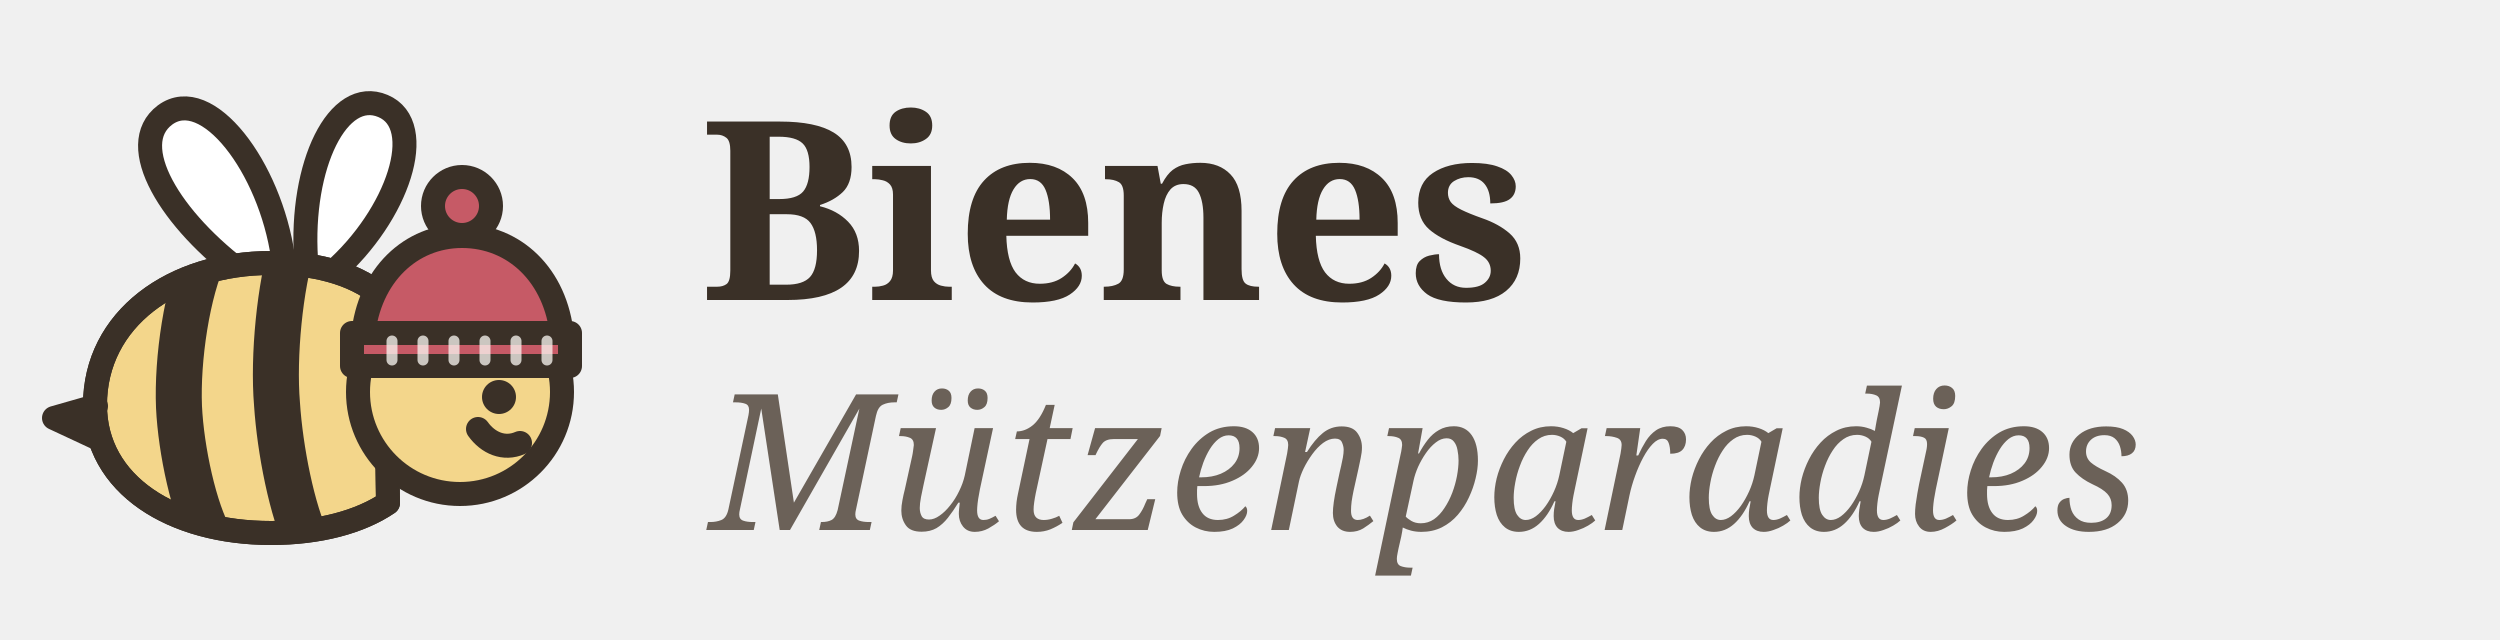
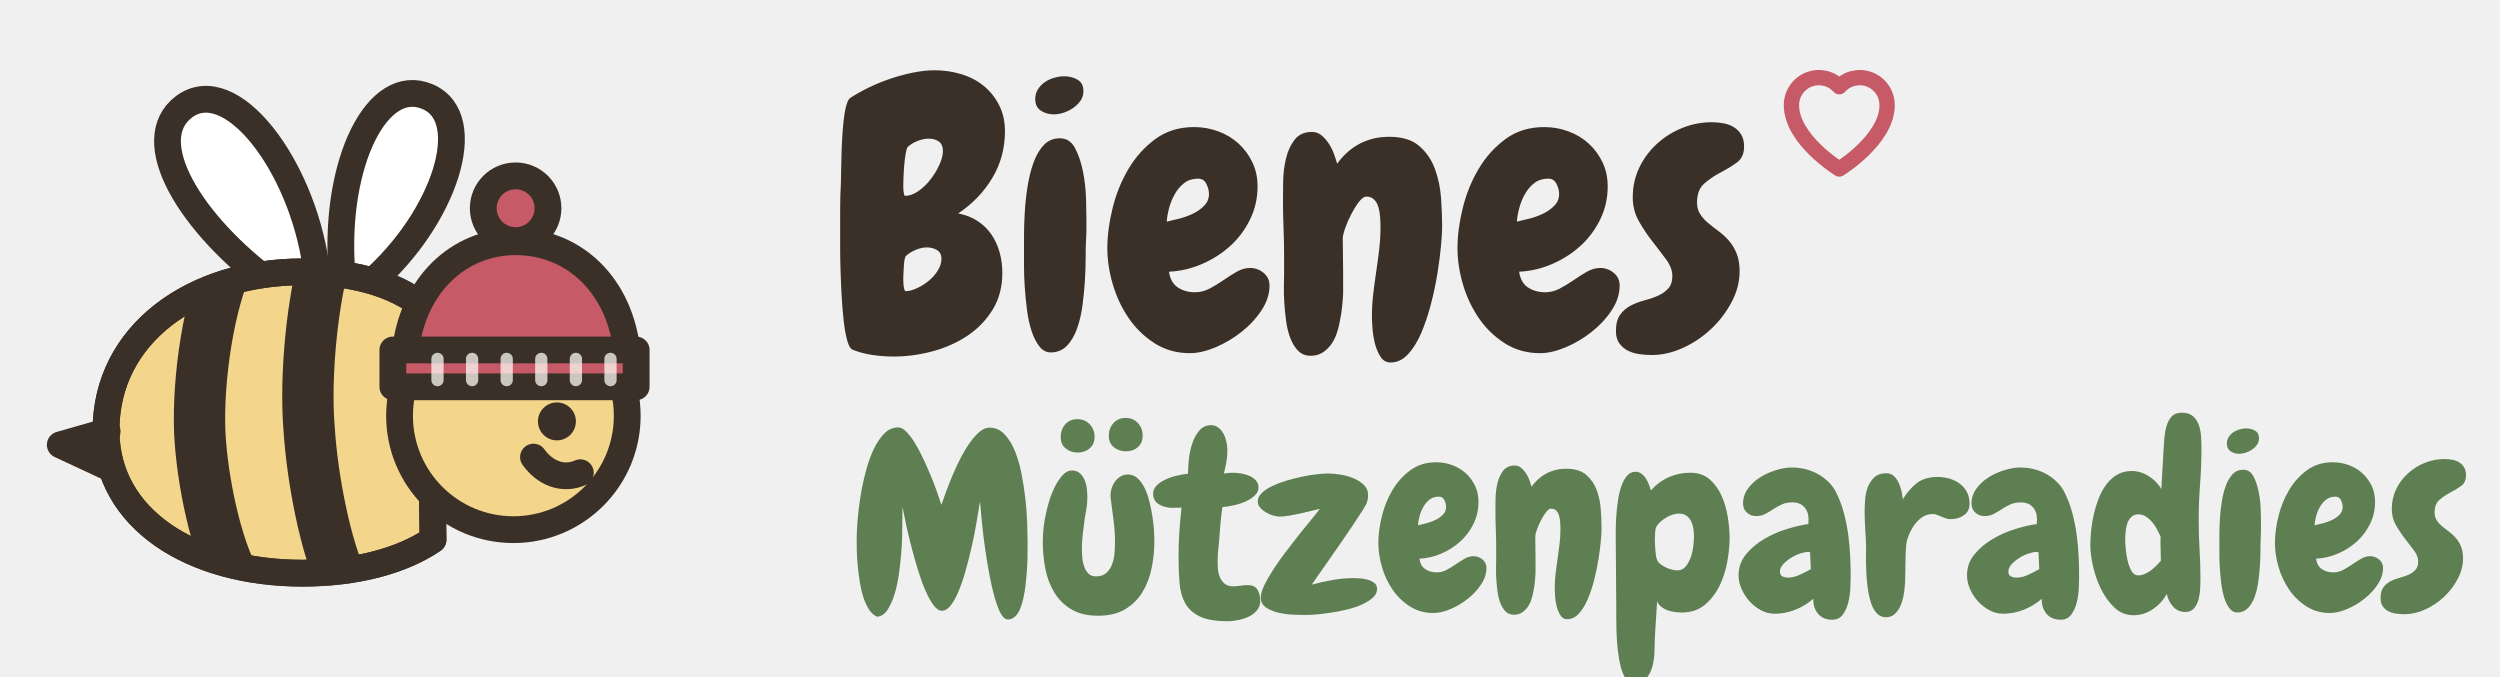
- <svg xmlns="http://www.w3.org/2000/svg" viewBox="0 0 250 64" role="img" aria-label="Bienes Mützenparadies">
-   <g>
+ <svg xmlns="http://www.w3.org/2000/svg" viewBox="0 0 196 53" role="img" aria-label="Bienes Mützenparadies">
+   <g transform="translate(0 -1.7) scale(0.875)">
    <defs>
      <clipPath id="lc-body">
        <path d="M9.5 40.5c0-8.6 7.8-14.2 17.6-14.2 5 0 8.9 1.3 11.4 3.6l.3 20.4c-2.8 1.9-6.9 3-11.7 3-9.8 0-17.6-4.8-17.6-12.8Z" />
      </clipPath>
    </defs>
    <g fill="none" stroke="#3A3027" stroke-width="2.4" stroke-linecap="round" stroke-linejoin="round">
      <path d="M24.5 27.5C17 22 12.5 14.5 16.5 11.5c4.2-3.1 10.5 5.2 11.8 14.2" fill="#FFFFFF" />
      <path d="M30.6 25.9c-.6-9.4 3.2-17.2 7.7-15.3 4.5 1.9 1.5 10.9-5 16.6" fill="#FFFFFF" />
      <path d="M9.5 40.5c0-8.6 7.8-14.2 17.6-14.2 5 0 8.9 1.3 11.4 3.6l.3 20.4c-2.8 1.9-6.9 3-11.7 3-9.8 0-17.6-4.8-17.6-12.8Z" fill="#F3D68B" />
      <path d="M9.6 40.6 5.4 41.8l4.5 2.1" fill="#3A3027" />
      <path d="M20.5 25.3c-1.8 3.8-2.8 10.6-2.6 15.4.2 4.3 1.5 10.4 3.2 13.3M29.3 24.4c-1.3 4.2-2 11.2-1.6 16 .3 4.6 1.5 10.7 3.1 14" stroke-width="4.6" clip-path="url(#lc-body)" />
      <path d="M9.5 40.5c0-8.6 7.8-14.2 17.6-14.2 5 0 8.9 1.3 11.4 3.6l.3 20.4c-2.8 1.9-6.9 3-11.7 3-9.8 0-17.6-4.8-17.6-12.8Z" />
      <circle cx="46" cy="39.2" r="10.2" fill="#F3D68B" />
      <path d="M36.3 33.6c.6-6.1 4.8-10 9.9-10 5.2 0 9.4 3.9 10 10" fill="#C65A66" />
      <path d="M35.2 33.3h21.8v3.3H35.2z" fill="#C65A66" />
      <circle cx="46.2" cy="20.6" r="2.9" fill="#C65A66" />
      <path d="M47.8 42.9c1 1.4 2.6 2.1 4.2 1.4" />
    </g>
    <circle cx="49.9" cy="39.7" r="1.7" fill="#3A3027" />
    <g stroke="#FBF8F3" stroke-width="1.1" stroke-linecap="round" opacity=".75">
      <path d="M39.2 34.1v1.9M42.3 34.1v1.9M45.4 34.1v1.9M48.5 34.1v1.9M51.6 34.1v1.9M54.7 34.1v1.9" />
    </g>
  </g>
-   <text x="70" y="30" font-family="Fraunces, 'Iowan Old Style', Georgia, serif" font-size="25" font-weight="600" fill="#3A3027">Bienes</text>
-   <text x="71" y="53" font-family="Fraunces, 'Iowan Old Style', Georgia, serif" font-size="19" font-style="italic" fill="#6B6158">Mützenparadies</text>
+   <path d="M78.788 10.286Q78.788 12.307 77.792 13.962Q76.796 15.618 75.126 16.731Q76.005 16.907 76.649 17.331Q77.294 17.756 77.719 18.371Q78.144 18.987 78.363 19.763Q78.583 20.539 78.583 21.389Q78.583 23.059 77.807 24.304Q77.03 25.549 75.8 26.355Q74.569 27.161 73.061 27.556Q71.552 27.952 70.058 27.952Q69.237 27.952 68.417 27.834Q67.597 27.717 66.864 27.424Q66.601 27.336 66.425 26.706Q66.249 26.077 66.147 25.168Q66.044 24.26 65.985 23.205Q65.927 22.151 65.898 21.184Q65.868 20.217 65.868 19.485Q65.868 18.752 65.868 18.459Q65.868 17.434 65.868 16.394Q65.868 15.354 65.927 14.329Q65.927 14.065 65.941 13.508Q65.956 12.952 65.971 12.263Q65.985 11.575 66.029 10.813Q66.073 10.051 66.147 9.392Q66.22 8.733 66.352 8.264Q66.483 7.795 66.659 7.678Q67.333 7.239 68.153 6.843Q68.974 6.448 69.853 6.155Q70.731 5.862 71.61 5.686Q72.489 5.51 73.28 5.51Q74.364 5.51 75.375 5.818Q76.386 6.125 77.133 6.741Q77.88 7.356 78.334 8.249Q78.788 9.143 78.788 10.286ZM73.925 11.838Q73.925 11.34 73.617 11.106Q73.31 10.871 72.812 10.871Q72.401 10.871 71.947 11.047Q71.493 11.223 71.171 11.516Q71.083 11.604 71.01 12.014Q70.937 12.424 70.893 12.937Q70.849 13.45 70.834 13.904Q70.819 14.358 70.819 14.504Q70.819 14.563 70.819 14.695Q70.819 14.827 70.834 14.973Q70.849 15.12 70.878 15.237Q70.907 15.354 70.966 15.354Q71.464 15.354 71.991 14.988Q72.519 14.621 72.943 14.079Q73.368 13.538 73.647 12.922Q73.925 12.307 73.925 11.838ZM73.808 20.305Q73.808 19.807 73.456 19.602Q73.105 19.397 72.665 19.397Q72.255 19.397 71.801 19.587Q71.347 19.778 71.054 20.041Q70.966 20.1 70.922 20.334Q70.878 20.569 70.863 20.847Q70.849 21.125 70.834 21.374Q70.819 21.623 70.819 21.711Q70.819 21.77 70.819 21.946Q70.819 22.121 70.834 22.312Q70.849 22.502 70.893 22.663Q70.937 22.825 70.995 22.825Q71.405 22.825 71.903 22.59Q72.401 22.356 72.826 22.004Q73.251 21.653 73.529 21.199Q73.808 20.745 73.808 20.305ZM84.94 7.151Q84.94 7.561 84.721 7.883Q84.501 8.205 84.149 8.454Q83.798 8.704 83.388 8.835Q82.978 8.967 82.626 8.967Q82.04 8.967 81.601 8.674Q81.161 8.381 81.161 7.766Q81.161 7.327 81.381 6.99Q81.601 6.653 81.923 6.433Q82.245 6.213 82.655 6.096Q83.065 5.979 83.446 5.979Q84.003 5.979 84.472 6.243Q84.94 6.506 84.94 7.151ZM85.175 17.112Q85.175 17.522 85.175 17.976Q85.175 18.43 85.146 18.84Q85.116 19.338 85.116 20.173Q85.116 21.008 85.058 21.975Q84.999 22.942 84.867 23.938Q84.735 24.934 84.442 25.754Q84.149 26.575 83.666 27.087Q83.183 27.6 82.45 27.629Q81.894 27.659 81.513 27.19Q81.132 26.721 80.883 25.974Q80.634 25.227 80.517 24.304Q80.399 23.381 80.341 22.517Q80.282 21.653 80.282 20.92Q80.282 20.188 80.282 19.836Q80.282 19.368 80.282 18.503Q80.282 17.639 80.341 16.643Q80.399 15.647 80.561 14.621Q80.722 13.596 81.029 12.746Q81.337 11.897 81.835 11.37Q82.333 10.842 83.095 10.842Q83.886 10.842 84.296 11.633Q84.706 12.424 84.911 13.479Q85.116 14.534 85.146 15.574Q85.175 16.614 85.175 17.112ZM99.53 22.385Q99.53 23.381 98.9 24.333Q98.271 25.286 97.318 26.033Q96.366 26.78 95.282 27.234Q94.198 27.688 93.29 27.688Q91.737 27.688 90.522 26.912Q89.306 26.135 88.485 24.934Q87.665 23.733 87.24 22.283Q86.815 20.832 86.815 19.455Q86.815 17.991 87.226 16.321Q87.636 14.651 88.471 13.245Q89.306 11.838 90.58 10.901Q91.855 9.963 93.612 9.963Q94.608 9.963 95.517 10.3Q96.425 10.637 97.099 11.252Q97.773 11.868 98.183 12.717Q98.593 13.567 98.593 14.621Q98.593 15.998 98.007 17.2Q97.421 18.401 96.454 19.28Q95.487 20.159 94.228 20.701Q92.968 21.243 91.649 21.301Q91.767 22.151 92.338 22.532Q92.909 22.913 93.7 22.913Q94.286 22.913 94.843 22.62Q95.399 22.327 95.927 21.96Q96.454 21.594 96.967 21.301Q97.48 21.008 98.007 21.008Q98.593 21.008 99.062 21.389Q99.53 21.77 99.53 22.385ZM94.784 15.207Q94.784 14.827 94.579 14.416Q94.374 14.006 93.935 14.006Q93.29 14.006 92.851 14.343Q92.411 14.68 92.118 15.193Q91.825 15.705 91.664 16.291Q91.503 16.877 91.474 17.375Q91.884 17.288 92.455 17.141Q93.026 16.995 93.539 16.746Q94.052 16.496 94.418 16.116Q94.784 15.735 94.784 15.207ZM109.023 28.42Q108.524 28.42 108.231 27.966Q107.939 27.512 107.792 26.926Q107.646 26.34 107.602 25.74Q107.558 25.139 107.558 24.817Q107.558 23.938 107.66 23.059Q107.763 22.18 107.895 21.301Q108.026 20.422 108.129 19.543Q108.231 18.664 108.231 17.786Q108.231 17.434 108.202 17.024Q108.173 16.614 108.07 16.247Q107.968 15.881 107.733 15.647Q107.499 15.413 107.118 15.413Q106.855 15.413 106.532 15.837Q106.21 16.262 105.932 16.804Q105.653 17.346 105.463 17.888Q105.273 18.43 105.273 18.694Q105.273 19.338 105.287 19.997Q105.302 20.657 105.302 21.33V23.03Q105.273 23.557 105.214 24.114Q105.155 24.67 105.038 25.198Q104.95 25.725 104.774 26.208Q104.599 26.692 104.32 27.058Q104.042 27.424 103.661 27.659Q103.28 27.893 102.753 27.893Q102.167 27.893 101.786 27.512Q101.405 27.131 101.171 26.531Q100.937 25.93 100.834 25.183Q100.731 24.436 100.688 23.718Q100.644 23 100.658 22.4Q100.673 21.799 100.673 21.448V20.071Q100.673 18.957 100.629 17.873Q100.585 16.789 100.585 15.705Q100.585 15.12 100.6 14.211Q100.614 13.303 100.819 12.439Q101.024 11.575 101.493 10.959Q101.962 10.344 102.87 10.344Q103.28 10.344 103.603 10.608Q103.925 10.871 104.174 11.252Q104.423 11.633 104.584 12.073Q104.745 12.512 104.833 12.834Q105.126 12.424 105.522 12.043Q105.917 11.663 106.415 11.37Q106.913 11.077 107.528 10.901Q108.144 10.725 108.935 10.725Q110.429 10.725 111.264 11.443Q112.099 12.161 112.494 13.23Q112.89 14.299 112.978 15.53Q113.065 16.76 113.065 17.756Q113.065 18.254 112.978 19.236Q112.89 20.217 112.699 21.404Q112.509 22.59 112.187 23.835Q111.864 25.08 111.425 26.106Q110.985 27.131 110.385 27.776Q109.784 28.42 109.023 28.42ZM126.981 22.385Q126.981 23.381 126.352 24.333Q125.722 25.286 124.77 26.033Q123.817 26.78 122.733 27.234Q121.649 27.688 120.741 27.688Q119.189 27.688 117.973 26.912Q116.757 26.135 115.937 24.934Q115.116 23.733 114.691 22.283Q114.267 20.832 114.267 19.455Q114.267 17.991 114.677 16.321Q115.087 14.651 115.922 13.245Q116.757 11.838 118.031 10.901Q119.306 9.963 121.064 9.963Q122.06 9.963 122.968 10.3Q123.876 10.637 124.55 11.252Q125.224 11.868 125.634 12.717Q126.044 13.567 126.044 14.621Q126.044 15.998 125.458 17.2Q124.872 18.401 123.905 19.28Q122.939 20.159 121.679 20.701Q120.419 21.243 119.101 21.301Q119.218 22.151 119.789 22.532Q120.36 22.913 121.151 22.913Q121.737 22.913 122.294 22.62Q122.851 22.327 123.378 21.96Q123.905 21.594 124.418 21.301Q124.931 21.008 125.458 21.008Q126.044 21.008 126.513 21.389Q126.981 21.77 126.981 22.385ZM122.235 15.207Q122.235 14.827 122.03 14.416Q121.825 14.006 121.386 14.006Q120.741 14.006 120.302 14.343Q119.862 14.68 119.569 15.193Q119.276 15.705 119.115 16.291Q118.954 16.877 118.925 17.375Q119.335 17.288 119.906 17.141Q120.478 16.995 120.99 16.746Q121.503 16.496 121.869 16.116Q122.235 15.735 122.235 15.207ZM136.737 11.487Q136.737 12.336 136.166 12.746Q135.595 13.157 134.892 13.523Q134.189 13.889 133.617 14.387Q133.046 14.885 133.046 15.881Q133.046 16.409 133.295 16.789Q133.544 17.17 133.91 17.478Q134.276 17.786 134.716 18.108Q135.155 18.43 135.522 18.84Q135.888 19.25 136.137 19.836Q136.386 20.422 136.386 21.272Q136.386 22.502 135.756 23.689Q135.126 24.875 134.145 25.798Q133.163 26.721 131.933 27.278Q130.702 27.834 129.501 27.834Q129.003 27.834 128.505 27.761Q128.007 27.688 127.611 27.483Q127.216 27.278 126.952 26.912Q126.689 26.545 126.689 25.959Q126.689 25.139 127.011 24.685Q127.333 24.231 127.831 23.967Q128.329 23.704 128.9 23.557Q129.472 23.411 129.97 23.191Q130.468 22.971 130.79 22.62Q131.112 22.268 131.112 21.623Q131.112 21.008 130.629 20.349Q130.146 19.69 129.56 18.943Q128.974 18.196 128.49 17.346Q128.007 16.496 128.007 15.471Q128.007 14.211 128.52 13.142Q129.032 12.073 129.897 11.282Q130.761 10.491 131.874 10.037Q132.987 9.582 134.218 9.582Q134.687 9.582 135.141 9.67Q135.595 9.758 135.946 9.978Q136.298 10.198 136.518 10.564Q136.737 10.93 136.737 11.487Z" fill="#3A3027" />
+   <path transform="translate(138.2 3.0) scale(0.500)" d="M12 20.5s-7.5-4.6-7.5-10A4.3 4.3 0 0 1 12 7.6a4.3 4.3 0 0 1 7.5 2.9c0 5.4-7.5 10-7.5 10Z" fill="none" stroke="#C65A66" stroke-width="2.4" stroke-linejoin="round" />
+   <path d="M80.405 45.871Q80.347 46.379 80.239 46.867Q80.132 47.355 79.976 47.736Q79.819 48.117 79.575 48.342Q79.331 48.566 79.019 48.566Q78.706 48.566 78.452 48.088Q78.198 47.609 77.974 46.818Q77.749 46.027 77.564 45.031Q77.378 44.035 77.231 43.01Q77.085 41.984 76.987 41.008Q76.89 40.031 76.831 39.309Q76.714 40.051 76.558 40.969Q76.401 41.887 76.187 42.834Q75.972 43.781 75.718 44.689Q75.464 45.598 75.171 46.311Q74.878 47.023 74.546 47.453Q74.214 47.883 73.843 47.883Q73.511 47.883 73.179 47.434Q72.847 46.984 72.534 46.252Q72.222 45.52 71.948 44.621Q71.675 43.723 71.44 42.814Q71.206 41.906 71.03 41.096Q70.855 40.285 70.757 39.738Q70.757 40.148 70.747 40.646Q70.737 41.145 70.737 41.359Q70.737 41.457 70.728 42.004Q70.718 42.551 70.659 43.312Q70.601 44.074 70.483 44.943Q70.366 45.812 70.142 46.555Q69.917 47.297 69.585 47.805Q69.253 48.312 68.765 48.352Q68.374 48.176 68.11 47.756Q67.847 47.336 67.671 46.77Q67.495 46.203 67.398 45.559Q67.3 44.914 67.241 44.299Q67.183 43.684 67.173 43.156Q67.163 42.629 67.163 42.297Q67.163 41.711 67.231 40.822Q67.3 39.934 67.456 38.957Q67.612 37.98 67.866 37.004Q68.12 36.027 68.481 35.256Q68.843 34.484 69.321 33.996Q69.8 33.508 70.425 33.508Q70.718 33.508 71.05 33.84Q71.382 34.172 71.714 34.709Q72.046 35.246 72.358 35.91Q72.671 36.574 72.954 37.248Q73.237 37.922 73.452 38.537Q73.667 39.152 73.804 39.582Q73.96 39.113 74.194 38.488Q74.429 37.863 74.712 37.189Q74.995 36.516 75.337 35.861Q75.679 35.207 76.05 34.689Q76.421 34.172 76.802 33.85Q77.183 33.527 77.573 33.527Q78.257 33.527 78.745 34.035Q79.233 34.543 79.565 35.354Q79.898 36.164 80.093 37.17Q80.288 38.176 80.396 39.162Q80.503 40.148 80.532 41.008Q80.562 41.867 80.562 42.395Q80.562 42.609 80.562 42.98Q80.562 43.352 80.552 43.82Q80.542 44.289 80.503 44.816Q80.464 45.344 80.405 45.871ZM90.503 42.414Q90.503 43.488 90.288 44.543Q90.073 45.598 89.565 46.428Q89.058 47.258 88.208 47.766Q87.358 48.273 86.089 48.273Q84.839 48.273 83.999 47.775Q83.159 47.277 82.661 46.457Q82.163 45.637 81.958 44.602Q81.753 43.566 81.753 42.492Q81.753 41.32 82.026 40.168Q82.085 39.855 82.251 39.299Q82.417 38.742 82.681 38.205Q82.944 37.668 83.286 37.277Q83.628 36.887 84.038 36.887Q84.429 36.887 84.663 37.102Q84.898 37.316 85.034 37.639Q85.171 37.961 85.21 38.322Q85.249 38.684 85.249 38.977Q85.249 39.426 85.181 39.855Q85.112 40.285 85.034 40.715Q84.956 41.301 84.888 41.887Q84.819 42.473 84.819 43.059Q84.819 43.352 84.849 43.713Q84.878 44.074 84.995 44.406Q85.112 44.738 85.327 44.963Q85.542 45.188 85.933 45.188Q86.44 45.188 86.743 44.914Q87.046 44.641 87.192 44.23Q87.339 43.82 87.378 43.352Q87.417 42.883 87.417 42.492Q87.417 41.633 87.3 40.803Q87.183 39.973 87.085 39.113Q87.065 39.016 87.065 38.84Q87.065 38.547 87.163 38.254Q87.261 37.961 87.437 37.727Q87.612 37.492 87.866 37.346Q88.12 37.199 88.433 37.199Q88.862 37.199 89.194 37.502Q89.526 37.805 89.751 38.283Q89.976 38.762 90.122 39.357Q90.269 39.953 90.356 40.529Q90.444 41.105 90.474 41.613Q90.503 42.121 90.503 42.414ZM89.585 34.152Q89.585 34.719 89.214 35.051Q88.843 35.383 88.276 35.383Q87.73 35.383 87.329 35.061Q86.929 34.738 86.929 34.172Q86.929 33.586 87.29 33.176Q87.651 32.766 88.257 32.766Q88.843 32.766 89.214 33.166Q89.585 33.566 89.585 34.152ZM85.815 34.25Q85.815 34.816 85.435 35.148Q85.054 35.48 84.487 35.48Q83.94 35.48 83.55 35.158Q83.159 34.836 83.159 34.27Q83.159 33.684 83.511 33.273Q83.862 32.863 84.468 32.863Q85.054 32.863 85.435 33.264Q85.815 33.664 85.815 34.25ZM96.245 48.703Q94.858 48.703 94.087 48.342Q93.315 47.98 92.935 47.316Q92.554 46.652 92.476 45.715Q92.398 44.777 92.398 43.625Q92.398 42.707 92.456 41.779Q92.515 40.852 92.632 39.797Q92.358 39.797 92.202 39.807Q92.046 39.816 91.948 39.816Q91.323 39.816 90.864 39.543Q90.405 39.27 90.405 38.703Q90.405 38.352 90.669 38.078Q90.933 37.805 91.343 37.609Q91.753 37.414 92.231 37.297Q92.71 37.18 93.14 37.141Q93.14 36.594 93.218 35.93Q93.296 35.266 93.501 34.689Q93.706 34.113 94.058 33.723Q94.409 33.332 94.956 33.332Q95.269 33.332 95.513 33.518Q95.757 33.703 95.913 33.986Q96.069 34.27 96.148 34.621Q96.226 34.973 96.226 35.305Q96.226 35.695 96.167 36.105Q96.108 36.516 95.952 37.121Q96.284 37.082 96.401 37.072Q96.519 37.062 96.616 37.062Q96.948 37.062 97.31 37.121Q97.671 37.18 97.974 37.316Q98.276 37.453 98.472 37.678Q98.667 37.902 98.667 38.215Q98.667 38.566 98.384 38.84Q98.101 39.113 97.671 39.309Q97.241 39.504 96.753 39.611Q96.265 39.719 95.835 39.758Q95.718 40.559 95.669 41.232Q95.62 41.906 95.562 42.59Q95.523 42.922 95.493 43.264Q95.464 43.605 95.464 43.957Q95.464 44.211 95.483 44.553Q95.503 44.895 95.62 45.207Q95.737 45.52 95.991 45.744Q96.245 45.969 96.694 45.969Q96.968 45.969 97.261 45.92Q97.554 45.871 97.847 45.871Q98.355 45.871 98.579 46.223Q98.804 46.574 98.804 47.121Q98.804 47.531 98.56 47.834Q98.315 48.137 97.944 48.322Q97.573 48.508 97.114 48.605Q96.655 48.703 96.245 48.703ZM107.964 46.164Q107.964 46.555 107.642 46.848Q107.319 47.141 106.821 47.375Q106.323 47.609 105.689 47.766Q105.054 47.922 104.439 48.02Q103.823 48.117 103.276 48.166Q102.73 48.215 102.398 48.215Q102.065 48.215 101.47 48.195Q100.874 48.176 100.288 48.049Q99.702 47.922 99.273 47.639Q98.843 47.355 98.843 46.848Q98.843 46.457 99.116 45.891Q99.39 45.324 99.819 44.66Q100.249 43.996 100.776 43.303Q101.304 42.609 101.812 41.965Q102.319 41.32 102.769 40.783Q103.218 40.246 103.472 39.895Q103.198 39.953 102.778 40.061Q102.358 40.168 101.909 40.266Q101.46 40.363 101.04 40.432Q100.62 40.5 100.327 40.5Q100.093 40.5 99.8 40.412Q99.507 40.324 99.243 40.168Q98.98 40.012 98.794 39.797Q98.608 39.582 98.608 39.309Q98.608 38.957 98.921 38.654Q99.233 38.352 99.741 38.107Q100.249 37.863 100.874 37.678Q101.499 37.492 102.105 37.365Q102.71 37.238 103.257 37.18Q103.804 37.121 104.136 37.121Q104.507 37.121 105.034 37.199Q105.562 37.277 106.06 37.473Q106.558 37.668 106.909 38.0Q107.261 38.332 107.261 38.84Q107.261 38.996 107.231 39.123Q107.202 39.25 107.163 39.406Q107.124 39.543 106.821 40.021Q106.519 40.5 106.079 41.154Q105.64 41.809 105.122 42.561Q104.605 43.312 104.136 43.977Q103.667 44.641 103.315 45.148Q102.964 45.656 102.847 45.832Q103.648 45.617 104.478 45.471Q105.308 45.324 106.128 45.324Q106.323 45.324 106.636 45.344Q106.948 45.363 107.241 45.451Q107.534 45.539 107.749 45.705Q107.964 45.871 107.964 46.164ZM116.538 44.523Q116.538 45.188 116.118 45.822Q115.698 46.457 115.064 46.955Q114.429 47.453 113.706 47.756Q112.983 48.059 112.378 48.059Q111.343 48.059 110.532 47.541Q109.722 47.023 109.175 46.223Q108.628 45.422 108.345 44.455Q108.062 43.488 108.062 42.57Q108.062 41.594 108.335 40.48Q108.608 39.367 109.165 38.43Q109.722 37.492 110.571 36.867Q111.421 36.242 112.593 36.242Q113.257 36.242 113.862 36.467Q114.468 36.691 114.917 37.102Q115.366 37.512 115.64 38.078Q115.913 38.645 115.913 39.348Q115.913 40.266 115.523 41.066Q115.132 41.867 114.487 42.453Q113.843 43.039 113.003 43.4Q112.163 43.762 111.284 43.801Q111.362 44.367 111.743 44.621Q112.124 44.875 112.651 44.875Q113.042 44.875 113.413 44.68Q113.784 44.484 114.136 44.24Q114.487 43.996 114.829 43.801Q115.171 43.605 115.523 43.605Q115.913 43.605 116.226 43.859Q116.538 44.113 116.538 44.523ZM113.374 39.738Q113.374 39.484 113.237 39.211Q113.101 38.938 112.808 38.938Q112.378 38.938 112.085 39.162Q111.792 39.387 111.597 39.729Q111.401 40.07 111.294 40.461Q111.187 40.852 111.167 41.184Q111.44 41.125 111.821 41.027Q112.202 40.93 112.544 40.764Q112.886 40.598 113.13 40.344Q113.374 40.09 113.374 39.738ZM122.866 48.547Q122.534 48.547 122.339 48.244Q122.144 47.941 122.046 47.551Q121.948 47.16 121.919 46.76Q121.89 46.359 121.89 46.145Q121.89 45.559 121.958 44.973Q122.026 44.387 122.114 43.801Q122.202 43.215 122.271 42.629Q122.339 42.043 122.339 41.457Q122.339 41.223 122.319 40.949Q122.3 40.676 122.231 40.432Q122.163 40.188 122.007 40.031Q121.851 39.875 121.597 39.875Q121.421 39.875 121.206 40.158Q120.991 40.441 120.806 40.803Q120.62 41.164 120.493 41.525Q120.366 41.887 120.366 42.062Q120.366 42.492 120.376 42.932Q120.386 43.371 120.386 43.82V44.953Q120.366 45.305 120.327 45.676Q120.288 46.047 120.21 46.398Q120.151 46.75 120.034 47.072Q119.917 47.395 119.731 47.639Q119.546 47.883 119.292 48.039Q119.038 48.195 118.687 48.195Q118.296 48.195 118.042 47.941Q117.788 47.688 117.632 47.287Q117.476 46.887 117.407 46.389Q117.339 45.891 117.31 45.412Q117.28 44.934 117.29 44.533Q117.3 44.133 117.3 43.898V42.98Q117.3 42.238 117.271 41.516Q117.241 40.793 117.241 40.07Q117.241 39.68 117.251 39.074Q117.261 38.469 117.398 37.893Q117.534 37.316 117.847 36.906Q118.159 36.496 118.765 36.496Q119.038 36.496 119.253 36.672Q119.468 36.848 119.634 37.102Q119.8 37.355 119.907 37.648Q120.015 37.941 120.073 38.156Q120.269 37.883 120.532 37.629Q120.796 37.375 121.128 37.18Q121.46 36.984 121.87 36.867Q122.28 36.75 122.808 36.75Q123.804 36.75 124.36 37.229Q124.917 37.707 125.181 38.42Q125.444 39.133 125.503 39.953Q125.562 40.773 125.562 41.438Q125.562 41.77 125.503 42.424Q125.444 43.078 125.317 43.869Q125.19 44.66 124.976 45.49Q124.761 46.32 124.468 47.004Q124.175 47.688 123.774 48.117Q123.374 48.547 122.866 48.547ZM135.601 42.18Q135.601 43.039 135.415 44.064Q135.23 45.09 134.79 45.969Q134.351 46.848 133.638 47.434Q132.925 48.02 131.851 48.02Q131.577 48.02 131.284 47.98Q130.991 47.941 130.728 47.844Q130.464 47.746 130.249 47.58Q130.034 47.414 129.917 47.141L129.741 49.953Q129.722 50.402 129.712 51.027Q129.702 51.652 129.556 52.219Q129.409 52.785 129.067 53.186Q128.726 53.586 128.081 53.586Q127.71 53.586 127.456 53.205Q127.202 52.824 127.056 52.238Q126.909 51.652 126.831 50.93Q126.753 50.207 126.733 49.543Q126.714 48.879 126.714 48.332Q126.714 47.785 126.714 47.531Q126.714 46.223 126.694 44.924Q126.675 43.625 126.675 42.316Q126.675 42.082 126.675 41.584Q126.675 41.086 126.714 40.5Q126.753 39.914 126.841 39.289Q126.929 38.664 127.105 38.146Q127.28 37.629 127.554 37.307Q127.827 36.984 128.218 36.984Q128.472 36.984 128.677 37.131Q128.882 37.277 129.028 37.502Q129.175 37.727 129.273 37.98Q129.37 38.234 129.429 38.449Q130.034 37.766 130.825 37.414Q131.616 37.062 132.515 37.062Q133.452 37.062 134.048 37.59Q134.644 38.117 134.985 38.898Q135.327 39.68 135.464 40.568Q135.601 41.457 135.601 42.18ZM132.808 42.023Q132.808 41.73 132.759 41.428Q132.71 41.125 132.583 40.861Q132.456 40.598 132.222 40.432Q131.987 40.266 131.636 40.266Q131.167 40.266 130.649 40.568Q130.132 40.871 129.878 41.262Q129.78 41.418 129.761 41.77Q129.741 42.121 129.741 42.297Q129.741 42.434 129.751 42.658Q129.761 42.883 129.78 43.117Q129.8 43.352 129.829 43.566Q129.858 43.781 129.917 43.898Q129.976 44.074 130.171 44.221Q130.366 44.367 130.601 44.484Q130.835 44.602 131.079 44.66Q131.323 44.719 131.499 44.719Q131.909 44.719 132.163 44.406Q132.417 44.094 132.564 43.664Q132.71 43.234 132.759 42.775Q132.808 42.316 132.808 42.023ZM145.093 45.246Q145.093 45.598 145.064 46.164Q145.034 46.73 144.898 47.268Q144.761 47.805 144.468 48.195Q144.175 48.586 143.648 48.586Q142.925 48.586 142.534 48.117Q142.144 47.648 142.163 46.945Q141.538 47.492 140.747 47.805Q139.956 48.117 139.136 48.117Q138.569 48.117 138.062 47.844Q137.554 47.57 137.163 47.141Q136.773 46.711 136.538 46.174Q136.304 45.637 136.304 45.109Q136.304 44.172 136.88 43.469Q137.456 42.766 138.296 42.268Q139.136 41.77 140.083 41.477Q141.03 41.184 141.773 41.086Q141.773 40.988 141.782 40.91Q141.792 40.832 141.792 40.734Q141.792 40.129 141.46 39.758Q141.128 39.387 140.523 39.387Q140.034 39.387 139.683 39.553Q139.331 39.719 139.019 39.924Q138.706 40.129 138.394 40.295Q138.081 40.461 137.69 40.461Q137.261 40.461 136.958 40.188Q136.655 39.914 136.655 39.484Q136.655 38.84 137.036 38.312Q137.417 37.785 137.993 37.424Q138.569 37.062 139.243 36.857Q139.917 36.652 140.483 36.652Q141.011 36.652 141.538 36.779Q142.065 36.906 142.534 37.17Q143.003 37.434 143.384 37.814Q143.765 38.195 143.999 38.703Q144.351 39.426 144.565 40.236Q144.78 41.047 144.898 41.896Q145.015 42.746 145.054 43.596Q145.093 44.445 145.093 45.246ZM141.968 44.621 141.909 43.293Q141.87 43.293 141.831 43.283Q141.792 43.273 141.753 43.273Q141.499 43.273 141.118 43.4Q140.737 43.527 140.386 43.752Q140.034 43.977 139.79 44.25Q139.546 44.523 139.546 44.816Q139.546 45.09 139.741 45.188Q139.937 45.285 140.19 45.285Q140.62 45.285 141.108 45.061Q141.597 44.836 141.968 44.621ZM153.042 40.695Q152.769 40.715 152.573 40.646Q152.378 40.578 152.183 40.5Q152.007 40.422 151.831 40.354Q151.655 40.285 151.44 40.305Q151.05 40.324 150.747 40.52Q150.444 40.715 150.2 41.008Q149.956 41.301 149.78 41.662Q149.605 42.023 149.507 42.375Q149.448 42.609 149.419 43.088Q149.39 43.566 149.39 44.113Q149.37 44.68 149.37 45.188Q149.37 45.695 149.331 45.988Q149.312 46.301 149.233 46.721Q149.155 47.141 148.989 47.512Q148.823 47.883 148.55 48.137Q148.276 48.391 147.847 48.391Q147.515 48.391 147.271 48.195Q147.026 48.0 146.86 47.678Q146.694 47.355 146.587 46.926Q146.48 46.496 146.421 46.047Q146.362 45.578 146.333 45.109Q146.304 44.641 146.294 44.221Q146.284 43.801 146.294 43.449Q146.304 43.098 146.304 42.883Q146.284 42.199 146.235 41.506Q146.187 40.812 146.187 40.129Q146.187 39.699 146.226 39.172Q146.265 38.645 146.44 38.186Q146.616 37.727 146.958 37.414Q147.3 37.102 147.905 37.102Q148.237 37.102 148.472 37.316Q148.706 37.531 148.853 37.844Q148.999 38.156 149.077 38.508Q149.155 38.859 149.175 39.152Q149.644 38.391 150.23 37.912Q150.815 37.434 151.753 37.395Q152.222 37.375 152.681 37.482Q153.14 37.59 153.521 37.834Q153.901 38.078 154.146 38.469Q154.39 38.859 154.409 39.387Q154.448 40.012 154.038 40.344Q153.628 40.676 153.042 40.695ZM163.003 45.246Q163.003 45.598 162.974 46.164Q162.944 46.73 162.808 47.268Q162.671 47.805 162.378 48.195Q162.085 48.586 161.558 48.586Q160.835 48.586 160.444 48.117Q160.054 47.648 160.073 46.945Q159.448 47.492 158.657 47.805Q157.866 48.117 157.046 48.117Q156.48 48.117 155.972 47.844Q155.464 47.57 155.073 47.141Q154.683 46.711 154.448 46.174Q154.214 45.637 154.214 45.109Q154.214 44.172 154.79 43.469Q155.366 42.766 156.206 42.268Q157.046 41.77 157.993 41.477Q158.94 41.184 159.683 41.086Q159.683 40.988 159.692 40.91Q159.702 40.832 159.702 40.734Q159.702 40.129 159.37 39.758Q159.038 39.387 158.433 39.387Q157.944 39.387 157.593 39.553Q157.241 39.719 156.929 39.924Q156.616 40.129 156.304 40.295Q155.991 40.461 155.601 40.461Q155.171 40.461 154.868 40.188Q154.565 39.914 154.565 39.484Q154.565 38.84 154.946 38.312Q155.327 37.785 155.903 37.424Q156.48 37.062 157.153 36.857Q157.827 36.652 158.394 36.652Q158.921 36.652 159.448 36.779Q159.976 36.906 160.444 37.17Q160.913 37.434 161.294 37.814Q161.675 38.195 161.909 38.703Q162.261 39.426 162.476 40.236Q162.69 41.047 162.808 41.896Q162.925 42.746 162.964 43.596Q163.003 44.445 163.003 45.246ZM159.878 44.621 159.819 43.293Q159.78 43.293 159.741 43.283Q159.702 43.273 159.663 43.273Q159.409 43.273 159.028 43.4Q158.648 43.527 158.296 43.752Q157.944 43.977 157.7 44.25Q157.456 44.523 157.456 44.816Q157.456 45.09 157.651 45.188Q157.847 45.285 158.101 45.285Q158.53 45.285 159.019 45.061Q159.507 44.836 159.878 44.621ZM172.593 35.148Q172.593 36.574 172.485 37.98Q172.378 39.387 172.378 40.812Q172.378 41.965 172.446 43.098Q172.515 44.23 172.515 45.383Q172.515 45.695 172.495 46.135Q172.476 46.574 172.368 46.984Q172.261 47.395 172.017 47.688Q171.773 47.98 171.323 47.98Q170.737 47.98 170.356 47.541Q169.976 47.102 169.878 46.555Q169.507 47.258 168.804 47.746Q168.101 48.234 167.28 48.234Q166.401 48.234 165.767 47.629Q165.132 47.023 164.712 46.164Q164.292 45.305 164.087 44.367Q163.882 43.43 163.882 42.746Q163.882 42.258 163.94 41.633Q163.999 41.008 164.146 40.363Q164.292 39.719 164.526 39.104Q164.761 38.488 165.122 38.0Q165.483 37.512 165.981 37.219Q166.48 36.926 167.124 36.926Q167.827 36.926 168.472 37.336Q169.116 37.746 169.448 38.352L169.624 35.246Q169.644 34.875 169.683 34.377Q169.722 33.879 169.849 33.43Q169.976 32.98 170.249 32.668Q170.523 32.355 171.05 32.355Q171.616 32.355 171.929 32.629Q172.241 32.902 172.388 33.322Q172.534 33.742 172.564 34.23Q172.593 34.719 172.593 35.148ZM169.409 43.82Q169.409 43.371 169.39 42.941Q169.37 42.512 169.39 42.062Q169.273 41.809 169.116 41.506Q168.96 41.203 168.735 40.939Q168.511 40.676 168.237 40.5Q167.964 40.324 167.651 40.324Q167.3 40.324 167.085 40.539Q166.87 40.754 166.773 41.057Q166.675 41.359 166.646 41.711Q166.616 42.062 166.616 42.316Q166.616 42.551 166.655 43.01Q166.694 43.469 166.802 43.938Q166.909 44.406 167.105 44.758Q167.3 45.109 167.632 45.109Q167.886 45.109 168.14 45.002Q168.394 44.895 168.618 44.729Q168.843 44.562 169.048 44.357Q169.253 44.152 169.409 43.977ZM177.105 34.367Q177.105 34.641 176.958 34.855Q176.812 35.07 176.577 35.236Q176.343 35.402 176.069 35.49Q175.796 35.578 175.562 35.578Q175.171 35.578 174.878 35.383Q174.585 35.188 174.585 34.777Q174.585 34.484 174.731 34.26Q174.878 34.035 175.093 33.889Q175.308 33.742 175.581 33.664Q175.855 33.586 176.108 33.586Q176.48 33.586 176.792 33.762Q177.105 33.938 177.105 34.367ZM177.261 41.008Q177.261 41.281 177.261 41.584Q177.261 41.887 177.241 42.16Q177.222 42.492 177.222 43.049Q177.222 43.605 177.183 44.25Q177.144 44.895 177.056 45.559Q176.968 46.223 176.773 46.77Q176.577 47.316 176.255 47.658Q175.933 48.0 175.444 48.02Q175.073 48.039 174.819 47.727Q174.565 47.414 174.399 46.916Q174.233 46.418 174.155 45.803Q174.077 45.188 174.038 44.611Q173.999 44.035 173.999 43.547Q173.999 43.059 173.999 42.824Q173.999 42.512 173.999 41.936Q173.999 41.359 174.038 40.695Q174.077 40.031 174.185 39.348Q174.292 38.664 174.497 38.098Q174.702 37.531 175.034 37.18Q175.366 36.828 175.874 36.828Q176.401 36.828 176.675 37.355Q176.948 37.883 177.085 38.586Q177.222 39.289 177.241 39.982Q177.261 40.676 177.261 41.008ZM186.831 44.523Q186.831 45.188 186.411 45.822Q185.991 46.457 185.356 46.955Q184.722 47.453 183.999 47.756Q183.276 48.059 182.671 48.059Q181.636 48.059 180.825 47.541Q180.015 47.023 179.468 46.223Q178.921 45.422 178.638 44.455Q178.355 43.488 178.355 42.57Q178.355 41.594 178.628 40.48Q178.901 39.367 179.458 38.43Q180.015 37.492 180.864 36.867Q181.714 36.242 182.886 36.242Q183.55 36.242 184.155 36.467Q184.761 36.691 185.21 37.102Q185.659 37.512 185.933 38.078Q186.206 38.645 186.206 39.348Q186.206 40.266 185.815 41.066Q185.425 41.867 184.78 42.453Q184.136 43.039 183.296 43.4Q182.456 43.762 181.577 43.801Q181.655 44.367 182.036 44.621Q182.417 44.875 182.944 44.875Q183.335 44.875 183.706 44.68Q184.077 44.484 184.429 44.24Q184.78 43.996 185.122 43.801Q185.464 43.605 185.815 43.605Q186.206 43.605 186.519 43.859Q186.831 44.113 186.831 44.523ZM183.667 39.738Q183.667 39.484 183.53 39.211Q183.394 38.938 183.101 38.938Q182.671 38.938 182.378 39.162Q182.085 39.387 181.89 39.729Q181.694 40.07 181.587 40.461Q181.48 40.852 181.46 41.184Q181.733 41.125 182.114 41.027Q182.495 40.93 182.837 40.764Q183.179 40.598 183.423 40.344Q183.667 40.09 183.667 39.738ZM193.335 37.258Q193.335 37.824 192.954 38.098Q192.573 38.371 192.105 38.615Q191.636 38.859 191.255 39.191Q190.874 39.523 190.874 40.188Q190.874 40.539 191.04 40.793Q191.206 41.047 191.45 41.252Q191.694 41.457 191.987 41.672Q192.28 41.887 192.524 42.16Q192.769 42.434 192.935 42.824Q193.101 43.215 193.101 43.781Q193.101 44.602 192.681 45.393Q192.261 46.184 191.606 46.799Q190.952 47.414 190.132 47.785Q189.312 48.156 188.511 48.156Q188.179 48.156 187.847 48.107Q187.515 48.059 187.251 47.922Q186.987 47.785 186.812 47.541Q186.636 47.297 186.636 46.906Q186.636 46.359 186.851 46.057Q187.065 45.754 187.398 45.578Q187.73 45.402 188.11 45.305Q188.491 45.207 188.823 45.061Q189.155 44.914 189.37 44.68Q189.585 44.445 189.585 44.016Q189.585 43.605 189.263 43.166Q188.94 42.727 188.55 42.229Q188.159 41.73 187.837 41.164Q187.515 40.598 187.515 39.914Q187.515 39.074 187.856 38.361Q188.198 37.648 188.774 37.121Q189.351 36.594 190.093 36.291Q190.835 35.988 191.655 35.988Q191.968 35.988 192.271 36.047Q192.573 36.105 192.808 36.252Q193.042 36.398 193.189 36.643Q193.335 36.887 193.335 37.258Z" fill="#5E7F52" />
</svg>
